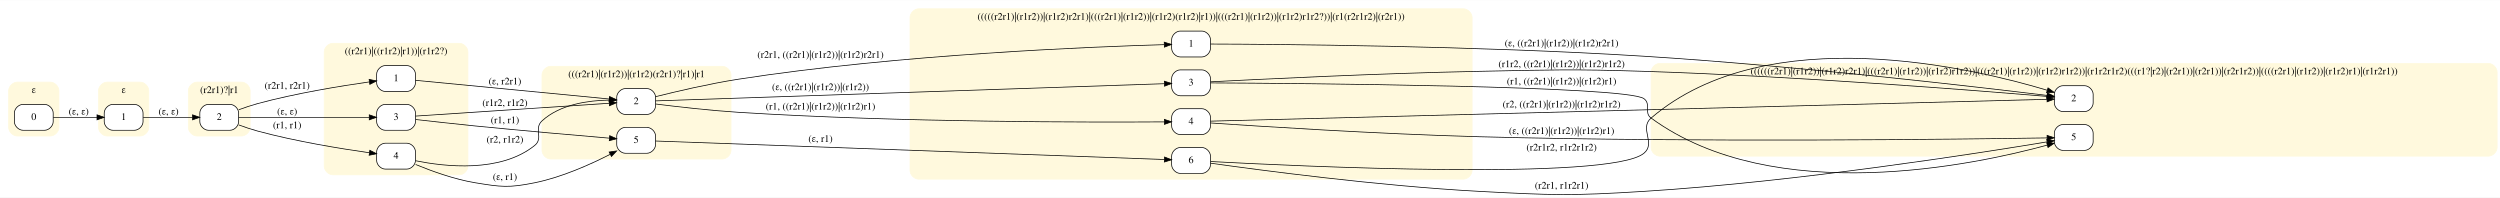
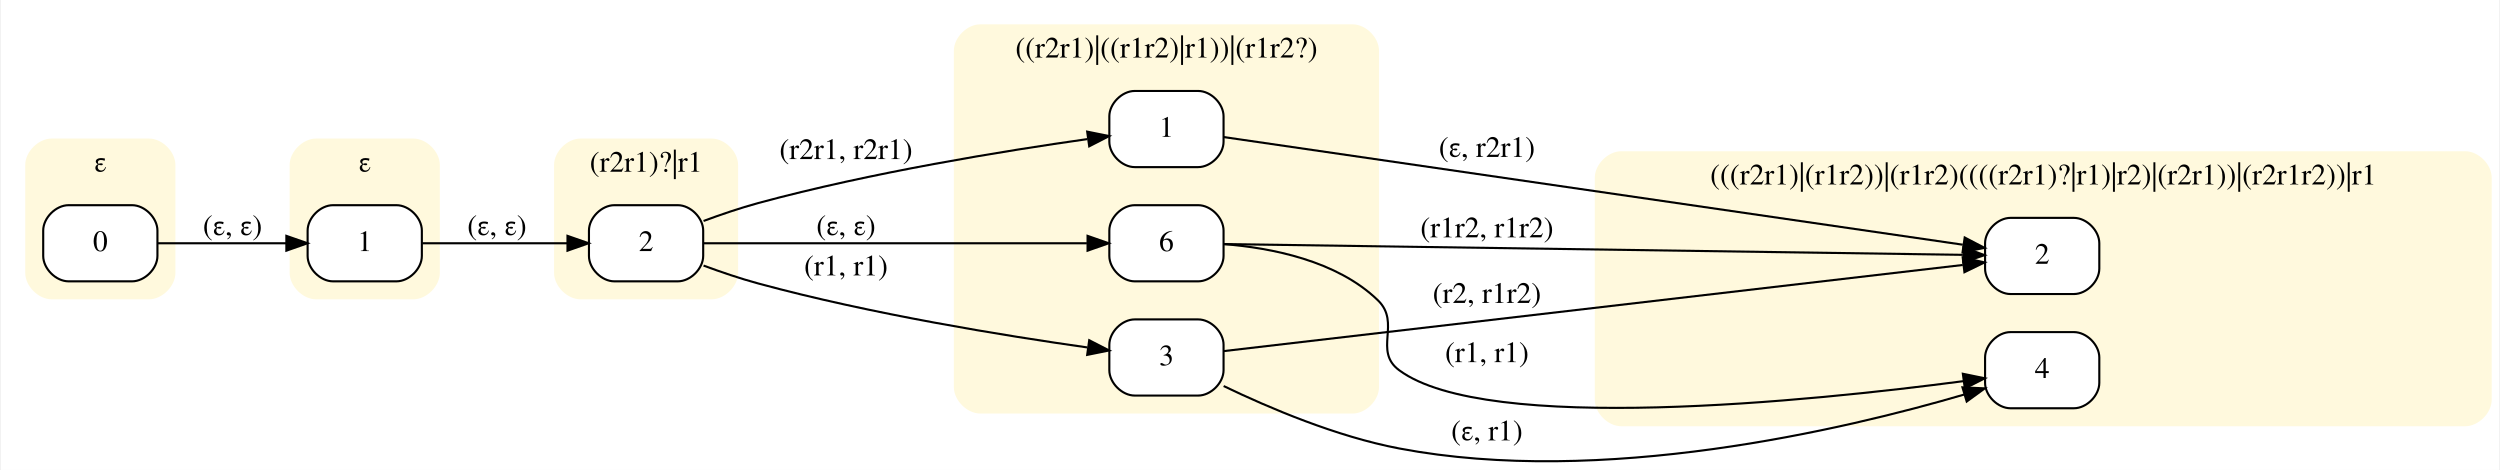
- <svg xmlns="http://www.w3.org/2000/svg" width="3478pt" height="275pt" viewBox="0.00 0.00 3478.00 274.54">
-   <g id="graph0" class="graph" transform="scale(1 1) rotate(0) translate(4 270.54)">
-     <polygon fill="white" stroke="transparent" points="-4,4 -4,-270.54 3474,-270.54 3474,4 -4,4" />
+ <svg xmlns="http://www.w3.org/2000/svg" width="1181pt" height="222pt" viewBox="0.00 0.00 1181.00 222.16">
+   <g id="graph0" class="graph" transform="scale(1 1) rotate(0) translate(4 218.16)">
+     <polygon fill="white" stroke="transparent" points="-4,4 -4,-218.16 1177,-218.16 1177,4 -4,4" />
    <g id="clust1" class="cluster">
-       <path fill="#fff9dd" stroke="#fff9dd" d="M20,-81.54C20,-81.54 66,-81.54 66,-81.54 72,-81.54 78,-87.54 78,-93.54 78,-93.54 78,-144.54 78,-144.54 78,-150.54 72,-156.54 66,-156.54 66,-156.54 20,-156.54 20,-156.54 14,-156.54 8,-150.54 8,-144.54 8,-144.54 8,-93.54 8,-93.54 8,-87.54 14,-81.54 20,-81.54" />
-       <text text-anchor="middle" x="43" y="-141.34" font-family="Times,serif" font-size="14.00">ε</text>
+       <path fill="#fff9dd" stroke="#fff9dd" d="M20,-77.16C20,-77.16 66,-77.16 66,-77.16 72,-77.16 78,-83.16 78,-89.16 78,-89.16 78,-140.16 78,-140.16 78,-146.16 72,-152.16 66,-152.16 66,-152.16 20,-152.16 20,-152.16 14,-152.16 8,-146.16 8,-140.16 8,-140.16 8,-89.16 8,-89.16 8,-83.16 14,-77.16 20,-77.16" />
+       <text text-anchor="middle" x="43" y="-136.96" font-family="Times,serif" font-size="14.00">ε</text>
    </g>
    <g id="clust2" class="cluster">
-       <path fill="#fff9dd" stroke="#fff9dd" d="M145,-81.54C145,-81.54 191,-81.54 191,-81.54 197,-81.54 203,-87.54 203,-93.54 203,-93.54 203,-144.54 203,-144.54 203,-150.54 197,-156.54 191,-156.54 191,-156.54 145,-156.54 145,-156.54 139,-156.54 133,-150.54 133,-144.54 133,-144.54 133,-93.54 133,-93.54 133,-87.54 139,-81.54 145,-81.54" />
-       <text text-anchor="middle" x="168" y="-141.34" font-family="Times,serif" font-size="14.00">ε</text>
+       <path fill="#fff9dd" stroke="#fff9dd" d="M145,-77.16C145,-77.16 191,-77.16 191,-77.16 197,-77.16 203,-83.16 203,-89.16 203,-89.16 203,-140.16 203,-140.16 203,-146.16 197,-152.16 191,-152.16 191,-152.16 145,-152.16 145,-152.16 139,-152.16 133,-146.16 133,-140.16 133,-140.16 133,-89.16 133,-89.16 133,-83.16 139,-77.16 145,-77.16" />
+       <text text-anchor="middle" x="168" y="-136.96" font-family="Times,serif" font-size="14.00">ε</text>
    </g>
    <g id="clust3" class="cluster">
-       <path fill="#fff9dd" stroke="#fff9dd" d="M270,-81.54C270,-81.54 332,-81.54 332,-81.54 338,-81.54 344,-87.54 344,-93.54 344,-93.54 344,-144.54 344,-144.54 344,-150.54 338,-156.54 332,-156.54 332,-156.54 270,-156.54 270,-156.54 264,-156.54 258,-150.54 258,-144.54 258,-144.54 258,-93.54 258,-93.54 258,-87.54 264,-81.54 270,-81.54" />
-       <text text-anchor="middle" x="301" y="-141.34" font-family="Times,serif" font-size="14.00">(r2r1)?|r1</text>
+       <path fill="#fff9dd" stroke="#fff9dd" d="M270,-77.16C270,-77.16 332,-77.16 332,-77.16 338,-77.16 344,-83.16 344,-89.16 344,-89.16 344,-140.16 344,-140.16 344,-146.16 338,-152.16 332,-152.16 332,-152.16 270,-152.16 270,-152.16 264,-152.16 258,-146.16 258,-140.16 258,-140.16 258,-89.16 258,-89.16 258,-83.16 264,-77.16 270,-77.16" />
+       <text text-anchor="middle" x="301" y="-136.96" font-family="Times,serif" font-size="14.00">(r2r1)?|r1</text>
    </g>
    <g id="clust4" class="cluster">
-       <path fill="#fff9dd" stroke="#fff9dd" d="M459,-27.54C459,-27.54 635,-27.54 635,-27.54 641,-27.54 647,-33.54 647,-39.54 647,-39.54 647,-198.54 647,-198.54 647,-204.54 641,-210.54 635,-210.54 635,-210.54 459,-210.54 459,-210.54 453,-210.54 447,-204.54 447,-198.54 447,-198.54 447,-39.54 447,-39.54 447,-33.54 453,-27.54 459,-27.54" />
-       <text text-anchor="middle" x="547" y="-195.34" font-family="Times,serif" font-size="14.00">((r2r1)|((r1r2)|r1))|(r1r2?)</text>
+       <path fill="#fff9dd" stroke="#fff9dd" d="M459,-23.16C459,-23.16 635,-23.16 635,-23.16 641,-23.16 647,-29.16 647,-35.16 647,-35.16 647,-194.16 647,-194.16 647,-200.16 641,-206.16 635,-206.16 635,-206.16 459,-206.16 459,-206.16 453,-206.16 447,-200.16 447,-194.16 447,-194.16 447,-35.16 447,-35.16 447,-29.16 453,-23.16 459,-23.16" />
+       <text text-anchor="middle" x="547" y="-190.96" font-family="Times,serif" font-size="14.00">((r2r1)|((r1r2)|r1))|(r1r2?)</text>
    </g>
    <g id="clust5" class="cluster">
-       <path fill="#fff9dd" stroke="#fff9dd" d="M762,-49.54C762,-49.54 1001,-49.54 1001,-49.54 1007,-49.54 1013,-55.54 1013,-61.54 1013,-61.54 1013,-166.54 1013,-166.54 1013,-172.54 1007,-178.54 1001,-178.54 1001,-178.54 762,-178.54 762,-178.54 756,-178.54 750,-172.54 750,-166.54 750,-166.54 750,-61.54 750,-61.54 750,-55.54 756,-49.54 762,-49.54" />
-       <text text-anchor="middle" x="881.5" y="-163.34" font-family="Times,serif" font-size="14.00">(((r2r1)|(r1r2))|(r1r2)(r2r1)?|r1)|r1</text>
-     </g>
-     <g id="clust6" class="cluster">
-       <path fill="#fff9dd" stroke="#fff9dd" d="M1274,-21.54C1274,-21.54 2032,-21.54 2032,-21.54 2038,-21.54 2044,-27.54 2044,-33.54 2044,-33.54 2044,-246.54 2044,-246.54 2044,-252.54 2038,-258.54 2032,-258.54 2032,-258.54 1274,-258.54 1274,-258.54 1268,-258.54 1262,-252.54 1262,-246.54 1262,-246.54 1262,-33.54 1262,-33.54 1262,-27.54 1268,-21.54 1274,-21.54" />
-       <text text-anchor="middle" x="1653" y="-243.34" font-family="Times,serif" font-size="14.00">(((((r2r1)|(r1r2))|(r1r2)r2r1)|(((r2r1)|(r1r2))|(r1r2)(r1r2)|r1))|(((r2r1)|(r1r2))|(r1r2)r1r2?))|(r1(r2r1r2)|(r2r1))</text>
-     </g>
-     <g id="clust7" class="cluster">
-       <path fill="#fff9dd" stroke="#fff9dd" d="M2305,-53.54C2305,-53.54 3458,-53.54 3458,-53.54 3464,-53.54 3470,-59.54 3470,-65.54 3470,-65.54 3470,-170.54 3470,-170.54 3470,-176.54 3464,-182.54 3458,-182.54 3458,-182.54 2305,-182.54 2305,-182.54 2299,-182.54 2293,-176.54 2293,-170.54 2293,-170.54 2293,-65.54 2293,-65.54 2293,-59.54 2299,-53.54 2305,-53.54" />
-       <text text-anchor="middle" x="2881.5" y="-167.34" font-family="Times,serif" font-size="14.00">((((((r2r1)|(r1r2))|(r1r2)r2r1)|(((r2r1)|(r1r2))|(r1r2)r1r2))|(((r2r1)|(r1r2))|(r1r2)r1r2))|(r1r2r1r2)(((r1?|r2)|(r2r1))|(r2r1))|(r2r1r2))|((((r2r1)|(r1r2))|(r1r2)r1)|(r1r2r1))</text>
+       <path fill="#fff9dd" stroke="#fff9dd" d="M762,-17.16C762,-17.16 1161,-17.16 1161,-17.16 1167,-17.16 1173,-23.16 1173,-29.16 1173,-29.16 1173,-134.16 1173,-134.16 1173,-140.16 1167,-146.16 1161,-146.16 1161,-146.16 762,-146.16 762,-146.16 756,-146.16 750,-140.16 750,-134.16 750,-134.16 750,-29.16 750,-29.16 750,-23.16 756,-17.16 762,-17.16" />
+       <text text-anchor="middle" x="961.5" y="-130.96" font-family="Times,serif" font-size="14.00">(((r2r1)|(r1r2))|(r1r2)((((r2r1)?|r1)|r2)|(r2r1))|(r2r1r2))|r1</text>
    </g>
    <g id="node1" class="node">
-       <path fill="#ffffff" stroke="black" d="M58,-125.54C58,-125.54 28,-125.54 28,-125.54 22,-125.54 16,-119.54 16,-113.54 16,-113.54 16,-101.54 16,-101.54 16,-95.54 22,-89.54 28,-89.54 28,-89.54 58,-89.54 58,-89.54 64,-89.54 70,-95.54 70,-101.54 70,-101.54 70,-113.54 70,-113.54 70,-119.54 64,-125.54 58,-125.54" />
-       <text text-anchor="middle" x="43" y="-103.84" font-family="Times,serif" font-size="14.00">0</text>
+       <path fill="#ffffff" stroke="black" d="M58,-121.16C58,-121.16 28,-121.16 28,-121.16 22,-121.16 16,-115.16 16,-109.16 16,-109.16 16,-97.16 16,-97.16 16,-91.16 22,-85.16 28,-85.16 28,-85.16 58,-85.16 58,-85.16 64,-85.16 70,-91.16 70,-97.16 70,-97.16 70,-109.16 70,-109.16 70,-115.16 64,-121.16 58,-121.16" />
+       <text text-anchor="middle" x="43" y="-99.46" font-family="Times,serif" font-size="14.00">0</text>
    </g>
    <g id="node2" class="node">
-       <path fill="#ffffff" stroke="black" d="M183,-125.54C183,-125.54 153,-125.54 153,-125.54 147,-125.54 141,-119.54 141,-113.54 141,-113.54 141,-101.54 141,-101.54 141,-95.54 147,-89.54 153,-89.54 153,-89.54 183,-89.54 183,-89.54 189,-89.54 195,-95.54 195,-101.54 195,-101.54 195,-113.54 195,-113.54 195,-119.54 189,-125.54 183,-125.54" />
-       <text text-anchor="middle" x="168" y="-103.84" font-family="Times,serif" font-size="14.00">1</text>
+       <path fill="#ffffff" stroke="black" d="M183,-121.16C183,-121.16 153,-121.16 153,-121.16 147,-121.16 141,-115.16 141,-109.16 141,-109.16 141,-97.16 141,-97.16 141,-91.16 147,-85.16 153,-85.16 153,-85.16 183,-85.16 183,-85.16 189,-85.16 195,-91.16 195,-97.16 195,-97.16 195,-109.16 195,-109.16 195,-115.16 189,-121.16 183,-121.16" />
+       <text text-anchor="middle" x="168" y="-99.46" font-family="Times,serif" font-size="14.00">1</text>
    </g>
    <g id="edge1" class="edge">
-       <path fill="none" stroke="black" d="M70.09,-107.54C87.78,-107.54 111.4,-107.54 130.9,-107.54" />
-       <polygon fill="black" stroke="black" points="130.95,-111.04 140.95,-107.54 130.95,-104.04 130.95,-111.04" />
-       <text text-anchor="middle" x="105.5" y="-111.34" font-family="Times,serif" font-size="14.00">(ε, ε)</text>
+       <path fill="none" stroke="black" d="M70.09,-103.16C87.78,-103.16 111.4,-103.16 130.9,-103.16" />
+       <polygon fill="black" stroke="black" points="130.95,-106.66 140.95,-103.16 130.95,-99.66 130.95,-106.66" />
+       <text text-anchor="middle" x="105.5" y="-106.96" font-family="Times,serif" font-size="14.00">(ε, ε)</text>
    </g>
    <g id="node3" class="node">
-       <path fill="#ffffff" stroke="black" d="M316,-125.54C316,-125.54 286,-125.54 286,-125.54 280,-125.54 274,-119.54 274,-113.54 274,-113.54 274,-101.54 274,-101.54 274,-95.54 280,-89.54 286,-89.54 286,-89.54 316,-89.54 316,-89.54 322,-89.54 328,-95.54 328,-101.54 328,-101.54 328,-113.54 328,-113.54 328,-119.54 322,-125.54 316,-125.54" />
-       <text text-anchor="middle" x="301" y="-103.84" font-family="Times,serif" font-size="14.00">2</text>
+       <path fill="#ffffff" stroke="black" d="M316,-121.16C316,-121.16 286,-121.16 286,-121.16 280,-121.16 274,-115.16 274,-109.16 274,-109.16 274,-97.16 274,-97.16 274,-91.16 280,-85.16 286,-85.16 286,-85.16 316,-85.16 316,-85.16 322,-85.16 328,-91.16 328,-97.16 328,-97.16 328,-109.16 328,-109.16 328,-115.16 322,-121.16 316,-121.16" />
+       <text text-anchor="middle" x="301" y="-99.46" font-family="Times,serif" font-size="14.00">2</text>
    </g>
    <g id="edge2" class="edge">
-       <path fill="none" stroke="black" d="M195.19,-107.54C214.83,-107.54 241.94,-107.54 263.67,-107.54" />
-       <polygon fill="black" stroke="black" points="263.85,-111.04 273.85,-107.54 263.85,-104.04 263.85,-111.04" />
-       <text text-anchor="middle" x="230.5" y="-111.34" font-family="Times,serif" font-size="14.00">(ε, ε)</text>
+       <path fill="none" stroke="black" d="M195.19,-103.16C214.83,-103.16 241.94,-103.16 263.67,-103.16" />
+       <polygon fill="black" stroke="black" points="263.85,-106.66 273.85,-103.16 263.85,-99.66 263.85,-106.66" />
+       <text text-anchor="middle" x="230.5" y="-106.96" font-family="Times,serif" font-size="14.00">(ε, ε)</text>
    </g>
    <g id="node4" class="node">
-       <path fill="#ffffff" stroke="black" d="M562,-179.54C562,-179.54 532,-179.54 532,-179.54 526,-179.54 520,-173.54 520,-167.54 520,-167.54 520,-155.54 520,-155.54 520,-149.54 526,-143.54 532,-143.54 532,-143.54 562,-143.54 562,-143.54 568,-143.54 574,-149.54 574,-155.54 574,-155.54 574,-167.54 574,-167.54 574,-173.54 568,-179.54 562,-179.54" />
-       <text text-anchor="middle" x="547" y="-157.84" font-family="Times,serif" font-size="14.00">1</text>
+       <path fill="#ffffff" stroke="black" d="M562,-175.16C562,-175.16 532,-175.16 532,-175.16 526,-175.16 520,-169.16 520,-163.16 520,-163.16 520,-151.16 520,-151.16 520,-145.16 526,-139.16 532,-139.16 532,-139.16 562,-139.16 562,-139.16 568,-139.16 574,-145.16 574,-151.16 574,-151.16 574,-163.16 574,-163.16 574,-169.16 568,-175.16 562,-175.16" />
+       <text text-anchor="middle" x="547" y="-153.46" font-family="Times,serif" font-size="14.00">1</text>
    </g>
    <g id="edge3" class="edge">
-       <path fill="none" stroke="black" d="M328.17,-118.09C336.35,-121.11 345.47,-124.22 354,-126.54 407.35,-141.04 470.69,-151.27 509.61,-156.79" />
-       <polygon fill="black" stroke="black" points="509.53,-160.31 519.91,-158.22 510.49,-153.38 509.53,-160.31" />
-       <text text-anchor="middle" x="395.5" y="-147.34" font-family="Times,serif" font-size="14.00">(r2r1, r2r1)</text>
+       <path fill="none" stroke="black" d="M328.17,-113.7C336.35,-116.73 345.47,-119.84 354,-122.16 407.35,-136.65 470.69,-146.89 509.61,-152.4" />
+       <polygon fill="black" stroke="black" points="509.53,-155.93 519.91,-153.84 510.49,-148.99 509.53,-155.93" />
+       <text text-anchor="middle" x="395.5" y="-142.96" font-family="Times,serif" font-size="14.00">(r2r1, r2r1)</text>
    </g>
    <g id="node5" class="node">
-       <path fill="#ffffff" stroke="black" d="M562,-125.54C562,-125.54 532,-125.54 532,-125.54 526,-125.54 520,-119.54 520,-113.54 520,-113.54 520,-101.54 520,-101.54 520,-95.54 526,-89.54 532,-89.54 532,-89.54 562,-89.54 562,-89.54 568,-89.54 574,-95.54 574,-101.54 574,-101.54 574,-113.54 574,-113.54 574,-119.54 568,-125.54 562,-125.54" />
-       <text text-anchor="middle" x="547" y="-103.84" font-family="Times,serif" font-size="14.00">3</text>
+       <path fill="#ffffff" stroke="black" d="M562,-121.16C562,-121.16 532,-121.16 532,-121.16 526,-121.16 520,-115.16 520,-109.16 520,-109.16 520,-97.16 520,-97.16 520,-91.16 526,-85.16 532,-85.16 532,-85.16 562,-85.16 562,-85.16 568,-85.16 574,-91.16 574,-97.16 574,-97.16 574,-109.16 574,-109.16 574,-115.16 568,-121.16 562,-121.16" />
+       <text text-anchor="middle" x="547" y="-99.46" font-family="Times,serif" font-size="14.00">6</text>
    </g>
    <g id="edge4" class="edge">
-       <path fill="none" stroke="black" d="M328.11,-107.54C371.75,-107.54 459.6,-107.54 509.39,-107.54" />
-       <polygon fill="black" stroke="black" points="509.71,-111.04 519.71,-107.54 509.71,-104.04 509.71,-111.04" />
-       <text text-anchor="middle" x="395.5" y="-111.34" font-family="Times,serif" font-size="14.00">(ε, ε)</text>
+       <path fill="none" stroke="black" d="M328.11,-103.16C371.75,-103.16 459.6,-103.16 509.39,-103.16" />
+       <polygon fill="black" stroke="black" points="509.71,-106.66 519.71,-103.16 509.71,-99.66 509.71,-106.66" />
+       <text text-anchor="middle" x="395.5" y="-106.96" font-family="Times,serif" font-size="14.00">(ε, ε)</text>
    </g>
    <g id="node6" class="node">
-       <path fill="#ffffff" stroke="black" d="M562,-71.54C562,-71.54 532,-71.54 532,-71.54 526,-71.54 520,-65.54 520,-59.54 520,-59.54 520,-47.54 520,-47.54 520,-41.54 526,-35.54 532,-35.54 532,-35.54 562,-35.54 562,-35.54 568,-35.54 574,-41.54 574,-47.54 574,-47.54 574,-59.54 574,-59.54 574,-65.54 568,-71.54 562,-71.54" />
-       <text text-anchor="middle" x="547" y="-49.84" font-family="Times,serif" font-size="14.00">4</text>
+       <path fill="#ffffff" stroke="black" d="M562,-67.16C562,-67.16 532,-67.16 532,-67.16 526,-67.16 520,-61.16 520,-55.16 520,-55.16 520,-43.16 520,-43.16 520,-37.16 526,-31.16 532,-31.16 532,-31.16 562,-31.16 562,-31.16 568,-31.16 574,-37.16 574,-43.16 574,-43.16 574,-55.16 574,-55.16 574,-61.16 568,-67.16 562,-67.16" />
+       <text text-anchor="middle" x="547" y="-45.46" font-family="Times,serif" font-size="14.00">3</text>
    </g>
    <g id="edge5" class="edge">
-       <path fill="none" stroke="black" d="M328.17,-96.99C336.35,-93.96 345.47,-90.86 354,-88.54 407.35,-74.04 470.69,-63.81 509.61,-58.29" />
-       <polygon fill="black" stroke="black" points="510.49,-61.7 519.91,-56.86 509.53,-54.77 510.49,-61.7" />
-       <text text-anchor="middle" x="395.5" y="-92.34" font-family="Times,serif" font-size="14.00">(r1, r1)</text>
+       <path fill="none" stroke="black" d="M328.17,-92.61C336.35,-89.58 345.47,-86.47 354,-84.16 407.35,-69.66 470.69,-59.42 509.61,-53.91" />
+       <polygon fill="black" stroke="black" points="510.49,-57.32 519.91,-52.48 509.53,-50.39 510.49,-57.32" />
+       <text text-anchor="middle" x="395.5" y="-87.96" font-family="Times,serif" font-size="14.00">(r1, r1)</text>
    </g>
    <g id="node7" class="node">
-       <path fill="#ffffff" stroke="black" d="M896,-147.54C896,-147.54 866,-147.54 866,-147.54 860,-147.54 854,-141.54 854,-135.54 854,-135.54 854,-123.54 854,-123.54 854,-117.54 860,-111.54 866,-111.54 866,-111.54 896,-111.54 896,-111.54 902,-111.54 908,-117.54 908,-123.54 908,-123.54 908,-135.54 908,-135.54 908,-141.54 902,-147.54 896,-147.54" />
-       <text text-anchor="middle" x="881" y="-125.84" font-family="Times,serif" font-size="14.00">2</text>
+       <path fill="#ffffff" stroke="black" d="M976,-115.16C976,-115.16 946,-115.16 946,-115.16 940,-115.16 934,-109.16 934,-103.16 934,-103.16 934,-91.16 934,-91.16 934,-85.16 940,-79.16 946,-79.16 946,-79.16 976,-79.16 976,-79.16 982,-79.16 988,-85.16 988,-91.16 988,-91.16 988,-103.16 988,-103.16 988,-109.16 982,-115.16 976,-115.16" />
+       <text text-anchor="middle" x="961" y="-93.46" font-family="Times,serif" font-size="14.00">2</text>
    </g>
    <g id="edge6" class="edge">
-       <path fill="none" stroke="black" d="M574.05,-159.03C632.82,-153.36 775.82,-139.58 843.43,-133.06" />
-       <polygon fill="black" stroke="black" points="843.99,-136.53 853.61,-132.08 843.32,-129.56 843.99,-136.53" />
-       <text text-anchor="middle" x="698.5" y="-153.34" font-family="Times,serif" font-size="14.00">(ε, r2r1)</text>
+       <path fill="none" stroke="black" d="M574.09,-153.36C645.02,-143.03 841.56,-114.4 923.45,-102.48" />
+       <polygon fill="black" stroke="black" points="924.37,-105.88 933.76,-100.98 923.36,-98.95 924.37,-105.88" />
+       <text text-anchor="middle" x="698.5" y="-143.96" font-family="Times,serif" font-size="14.00">(ε, r2r1)</text>
    </g>
    <g id="edge7" class="edge">
-       <path fill="none" stroke="black" d="M574.05,-109.27C632.82,-113.16 775.82,-122.64 843.43,-127.12" />
-       <polygon fill="black" stroke="black" points="843.4,-130.62 853.61,-127.79 843.86,-123.64 843.4,-130.62" />
-       <text text-anchor="middle" x="698.5" y="-123.34" font-family="Times,serif" font-size="14.00">(r1r2, r1r2)</text>
+       <path fill="none" stroke="black" d="M574.09,-102.78C645.02,-101.74 841.56,-98.88 923.45,-97.69" />
+       <polygon fill="black" stroke="black" points="923.82,-101.18 933.76,-97.54 923.71,-94.18 923.82,-101.18" />
+       <text text-anchor="middle" x="698.5" y="-105.96" font-family="Times,serif" font-size="14.00">(r1r2, r1r2)</text>
    </g>
    <g id="node8" class="node">
-       <path fill="#ffffff" stroke="black" d="M896,-93.54C896,-93.54 866,-93.54 866,-93.54 860,-93.54 854,-87.54 854,-81.54 854,-81.54 854,-69.54 854,-69.54 854,-63.54 860,-57.54 866,-57.54 866,-57.54 896,-57.54 896,-57.54 902,-57.54 908,-63.54 908,-69.54 908,-69.54 908,-81.54 908,-81.54 908,-87.54 902,-93.54 896,-93.54" />
-       <text text-anchor="middle" x="881" y="-71.84" font-family="Times,serif" font-size="14.00">5</text>
+       <path fill="#ffffff" stroke="black" d="M976,-61.16C976,-61.16 946,-61.16 946,-61.16 940,-61.16 934,-55.16 934,-49.16 934,-49.16 934,-37.16 934,-37.16 934,-31.16 940,-25.16 946,-25.16 946,-25.16 976,-25.16 976,-25.16 982,-25.16 988,-31.16 988,-37.16 988,-37.16 988,-49.16 988,-49.16 988,-55.16 982,-61.16 976,-61.16" />
+       <text text-anchor="middle" x="961" y="-39.46" font-family="Times,serif" font-size="14.00">4</text>
    </g>
    <g id="edge8" class="edge">
-       <path fill="none" stroke="black" d="M574.42,-104.48C596.48,-101.96 628.77,-98.36 657,-95.54 722.75,-88.97 799.5,-82.31 843.66,-78.57" />
-       <polygon fill="black" stroke="black" points="844.22,-82.04 853.89,-77.71 843.63,-75.06 844.22,-82.04" />
-       <text text-anchor="middle" x="698.5" y="-99.34" font-family="Times,serif" font-size="14.00">(r1, r1)</text>
+       <path fill="none" stroke="black" d="M574.13,-102.75C596.32,-101.01 627.59,-95.03 647,-76.16 657.99,-65.47 644.69,-52.29 657,-43.16 698.19,-12.6 852.42,-28.59 923.59,-37.95" />
+       <polygon fill="black" stroke="black" points="923.49,-41.47 933.87,-39.33 924.43,-34.53 923.49,-41.47" />
+       <text text-anchor="middle" x="698.5" y="-46.96" font-family="Times,serif" font-size="14.00">(r1, r1)</text>
    </g>
    <g id="edge9" class="edge">
-       <path fill="none" stroke="black" d="M574.01,-47.17C614.36,-38.94 692.35,-29.9 740,-68.54 752.23,-78.46 738.42,-91.86 750,-102.54 775.13,-125.71 814.77,-131.1 843.67,-131.53" />
-       <polygon fill="black" stroke="black" points="843.8,-135.03 853.79,-131.49 843.77,-128.03 843.8,-135.03" />
-       <text text-anchor="middle" x="698.5" y="-72.34" font-family="Times,serif" font-size="14.00">(r2, r1r2)</text>
+       <path fill="none" stroke="black" d="M574.09,-52.19C645.02,-60.46 841.56,-83.36 923.45,-92.9" />
+       <polygon fill="black" stroke="black" points="923.43,-96.42 933.76,-94.1 924.24,-89.47 923.43,-96.42" />
+       <text text-anchor="middle" x="698.5" y="-74.96" font-family="Times,serif" font-size="14.00">(r2, r1r2)</text>
    </g>
    <g id="edge10" class="edge">
-       <path fill="none" stroke="black" d="M574.25,-41.91C595.95,-32.97 627.82,-21.36 657,-16.54 693.4,-10.53 703.84,-9.23 740,-16.54 777.35,-24.09 817.13,-41.91 844.7,-56" />
-       <polygon fill="black" stroke="black" points="843.44,-59.29 853.92,-60.81 846.67,-53.08 843.44,-59.29" />
-       <text text-anchor="middle" x="698.5" y="-20.34" font-family="Times,serif" font-size="14.00">(ε, r1)</text>
-     </g>
-     <g id="node9" class="node">
-       <path fill="#ffffff" stroke="black" d="M1668,-227.54C1668,-227.54 1638,-227.54 1638,-227.54 1632,-227.54 1626,-221.54 1626,-215.54 1626,-215.54 1626,-203.54 1626,-203.54 1626,-197.54 1632,-191.54 1638,-191.54 1638,-191.54 1668,-191.54 1668,-191.54 1674,-191.54 1680,-197.54 1680,-203.54 1680,-203.54 1680,-215.54 1680,-215.54 1680,-221.54 1674,-227.54 1668,-227.54" />
-       <text text-anchor="middle" x="1653" y="-205.84" font-family="Times,serif" font-size="14.00">1</text>
-     </g>
-     <g id="edge11" class="edge">
-       <path fill="none" stroke="black" d="M908.06,-136.29C936.22,-143.35 982.51,-154.25 1023,-160.54 1246.51,-195.26 1518.73,-205.85 1615.62,-208.65" />
-       <polygon fill="black" stroke="black" points="1615.68,-212.15 1625.77,-208.93 1615.87,-205.15 1615.68,-212.15" />
-       <text text-anchor="middle" x="1137.5" y="-190.34" font-family="Times,serif" font-size="14.00">(r2r1, ((r2r1)|(r1r2))|(r1r2)r2r1)</text>
-     </g>
-     <g id="node10" class="node">
-       <path fill="#ffffff" stroke="black" d="M1668,-173.54C1668,-173.54 1638,-173.54 1638,-173.54 1632,-173.54 1626,-167.54 1626,-161.54 1626,-161.54 1626,-149.54 1626,-149.54 1626,-143.54 1632,-137.54 1638,-137.54 1638,-137.54 1668,-137.54 1668,-137.54 1674,-137.54 1680,-143.54 1680,-149.54 1680,-149.54 1680,-161.54 1680,-161.54 1680,-167.54 1674,-173.54 1668,-173.54" />
-       <text text-anchor="middle" x="1653" y="-151.84" font-family="Times,serif" font-size="14.00">3</text>
-     </g>
-     <g id="edge12" class="edge">
-       <path fill="none" stroke="black" d="M908.06,-130.42C1022.78,-134.29 1482.96,-149.83 1615.88,-154.32" />
-       <polygon fill="black" stroke="black" points="1615.83,-157.82 1625.95,-154.66 1616.07,-150.82 1615.83,-157.82" />
-       <text text-anchor="middle" x="1137.5" y="-145.34" font-family="Times,serif" font-size="14.00">(ε, ((r2r1)|(r1r2))|(r1r2))</text>
-     </g>
-     <g id="node11" class="node">
-       <path fill="#ffffff" stroke="black" d="M1668,-119.54C1668,-119.54 1638,-119.54 1638,-119.54 1632,-119.54 1626,-113.54 1626,-107.54 1626,-107.54 1626,-95.54 1626,-95.54 1626,-89.54 1632,-83.54 1638,-83.54 1638,-83.54 1668,-83.54 1668,-83.54 1674,-83.54 1680,-89.54 1680,-95.54 1680,-95.54 1680,-107.54 1680,-107.54 1680,-113.54 1674,-119.54 1668,-119.54" />
-       <text text-anchor="middle" x="1653" y="-97.84" font-family="Times,serif" font-size="14.00">4</text>
-     </g>
-     <g id="edge13" class="edge">
-       <path fill="none" stroke="black" d="M908.19,-126.08C936.46,-122.5 982.83,-117.09 1023,-114.54 1248.11,-100.27 1519.34,-100.56 1615.8,-101.21" />
-       <polygon fill="black" stroke="black" points="1615.88,-104.71 1625.9,-101.28 1615.93,-97.71 1615.88,-104.71" />
-       <text text-anchor="middle" x="1137.5" y="-118.34" font-family="Times,serif" font-size="14.00">(r1, ((r2r1)|(r1r2))|(r1r2)r1)</text>
-     </g>
-     <g id="node12" class="node">
-       <path fill="#ffffff" stroke="black" d="M1668,-65.54C1668,-65.54 1638,-65.54 1638,-65.54 1632,-65.54 1626,-59.54 1626,-53.54 1626,-53.54 1626,-41.54 1626,-41.54 1626,-35.54 1632,-29.54 1638,-29.54 1638,-29.54 1668,-29.54 1668,-29.54 1674,-29.54 1680,-35.54 1680,-41.54 1680,-41.54 1680,-53.54 1680,-53.54 1680,-59.54 1674,-65.54 1668,-65.54" />
-       <text text-anchor="middle" x="1653" y="-43.84" font-family="Times,serif" font-size="14.00">6</text>
-     </g>
-     <g id="edge14" class="edge">
-       <path fill="none" stroke="black" d="M908.06,-74.59C1022.78,-70.42 1482.96,-53.69 1615.88,-48.85" />
-       <polygon fill="black" stroke="black" points="1616.08,-52.35 1625.95,-48.49 1615.83,-45.35 1616.08,-52.35" />
-       <text text-anchor="middle" x="1137.5" y="-73.34" font-family="Times,serif" font-size="14.00">(ε, r1)</text>
-     </g>
-     <g id="node13" class="node">
-       <path fill="#ffffff" stroke="black" d="M2896,-151.54C2896,-151.54 2866,-151.54 2866,-151.54 2860,-151.54 2854,-145.54 2854,-139.54 2854,-139.54 2854,-127.54 2854,-127.54 2854,-121.54 2860,-115.54 2866,-115.54 2866,-115.54 2896,-115.54 2896,-115.54 2902,-115.54 2908,-121.54 2908,-127.54 2908,-127.54 2908,-139.54 2908,-139.54 2908,-145.54 2902,-151.54 2896,-151.54" />
-       <text text-anchor="middle" x="2881" y="-129.84" font-family="Times,serif" font-size="14.00">2</text>
-     </g>
-     <g id="edge15" class="edge">
-       <path fill="none" stroke="black" d="M1680.09,-209.5C1766.24,-209.24 2049.41,-207.22 2283,-192.54 2496.19,-179.14 2750.97,-149.34 2843.86,-138.02" />
-       <polygon fill="black" stroke="black" points="2844.37,-141.49 2853.87,-136.8 2843.52,-134.54 2844.37,-141.49" />
-       <text text-anchor="middle" x="2168.5" y="-206.34" font-family="Times,serif" font-size="14.00">(ε, ((r2r1)|(r1r2))|(r1r2)r2r1)</text>
-     </g>
-     <g id="edge16" class="edge">
-       <path fill="none" stroke="black" d="M1680.2,-156.95C1744.07,-160.31 1912.94,-168.72 2054,-171.54 2155.76,-173.57 2181.27,-174.77 2283,-171.54 2495.9,-164.77 2750.85,-144.46 2843.83,-136.65" />
-       <polygon fill="black" stroke="black" points="2844.17,-140.13 2853.84,-135.8 2843.58,-133.15 2844.17,-140.13" />
-       <text text-anchor="middle" x="2168.5" y="-177.34" font-family="Times,serif" font-size="14.00">(r1r2, ((r2r1)|(r1r2))|(r1r2)r1r2)</text>
-     </g>
-     <g id="node14" class="node">
-       <path fill="#ffffff" stroke="black" d="M2896,-97.54C2896,-97.54 2866,-97.54 2866,-97.54 2860,-97.54 2854,-91.54 2854,-85.54 2854,-85.54 2854,-73.54 2854,-73.54 2854,-67.54 2860,-61.54 2866,-61.54 2866,-61.54 2896,-61.54 2896,-61.54 2902,-61.54 2908,-67.54 2908,-73.54 2908,-73.54 2908,-85.54 2908,-85.54 2908,-91.54 2902,-97.54 2896,-97.54" />
-       <text text-anchor="middle" x="2881" y="-75.84" font-family="Times,serif" font-size="14.00">5</text>
-     </g>
-     <g id="edge17" class="edge">
-       <path fill="none" stroke="black" d="M1680.25,-155.43C1796.25,-154.85 2258.23,-151.43 2283,-133.54 2293.37,-126.05 2282.67,-114.09 2293,-106.54 2464.44,18.73 2745.12,-41.85 2844.09,-68.88" />
-       <polygon fill="black" stroke="black" points="2843.33,-72.3 2853.9,-71.61 2845.21,-65.56 2843.33,-72.3" />
-       <text text-anchor="middle" x="2168.5" y="-153.34" font-family="Times,serif" font-size="14.00">(r1, ((r2r1)|(r1r2))|(r1r2)r1)</text>
-     </g>
-     <g id="edge18" class="edge">
-       <path fill="none" stroke="black" d="M1680.17,-102.22C1837.79,-106.34 2659.99,-127.8 2843.61,-132.59" />
-       <polygon fill="black" stroke="black" points="2843.72,-136.09 2853.81,-132.86 2843.91,-129.1 2843.72,-136.09" />
-       <text text-anchor="middle" x="2168.5" y="-121.34" font-family="Times,serif" font-size="14.00">(r2, ((r2r1)|(r1r2))|(r1r2)r1r2)</text>
-     </g>
-     <g id="edge19" class="edge">
-       <path fill="none" stroke="black" d="M1680.19,-99.7C1744.05,-95.31 1912.88,-84.33 2054,-80.54 2359.48,-72.34 2728.73,-77.1 2843.92,-78.92" />
-       <polygon fill="black" stroke="black" points="2843.9,-82.42 2853.95,-79.09 2844.01,-75.42 2843.9,-82.42" />
-       <text text-anchor="middle" x="2168.5" y="-84.34" font-family="Times,serif" font-size="14.00">(ε, ((r2r1)|(r1r2))|(r1r2)r1)</text>
-     </g>
-     <g id="edge20" class="edge">
-       <path fill="none" stroke="black" d="M1680.33,-46.06C1793.63,-39.93 2236.15,-18.66 2283,-57.54 2300.1,-71.73 2276.11,-92.09 2293,-106.54 2454.88,-245.04 2743.26,-175.55 2844.04,-145.23" />
-       <polygon fill="black" stroke="black" points="2845.21,-148.54 2853.75,-142.26 2843.16,-141.84 2845.21,-148.54" />
-       <text text-anchor="middle" x="2168.5" y="-61.34" font-family="Times,serif" font-size="14.00">(r2r1r2, r1r2r1r2)</text>
-     </g>
-     <g id="edge21" class="edge">
-       <path fill="none" stroke="black" d="M1680.13,-43.75C1743.86,-34.72 1912.42,-12.13 2054,-4.54 2155.63,0.91 2181.42,1.82 2283,-4.54 2496.83,-17.92 2751.22,-58 2843.94,-73.41" />
-       <polygon fill="black" stroke="black" points="2843.48,-76.88 2853.92,-75.08 2844.64,-69.98 2843.48,-76.88" />
-       <text text-anchor="middle" x="2168.5" y="-8.34" font-family="Times,serif" font-size="14.00">(r2r1, r1r2r1)</text>
+       <path fill="none" stroke="black" d="M574.04,-35.66C595.61,-25.27 627.42,-11.78 657,-6.16 752.77,12.05 867.36,-15.01 924.27,-31.69" />
+       <polygon fill="black" stroke="black" points="923.3,-35.05 933.88,-34.57 925.31,-28.34 923.3,-35.05" />
+       <text text-anchor="middle" x="698.5" y="-9.96" font-family="Times,serif" font-size="14.00">(ε, r1)</text>
    </g>
  </g>
</svg>
